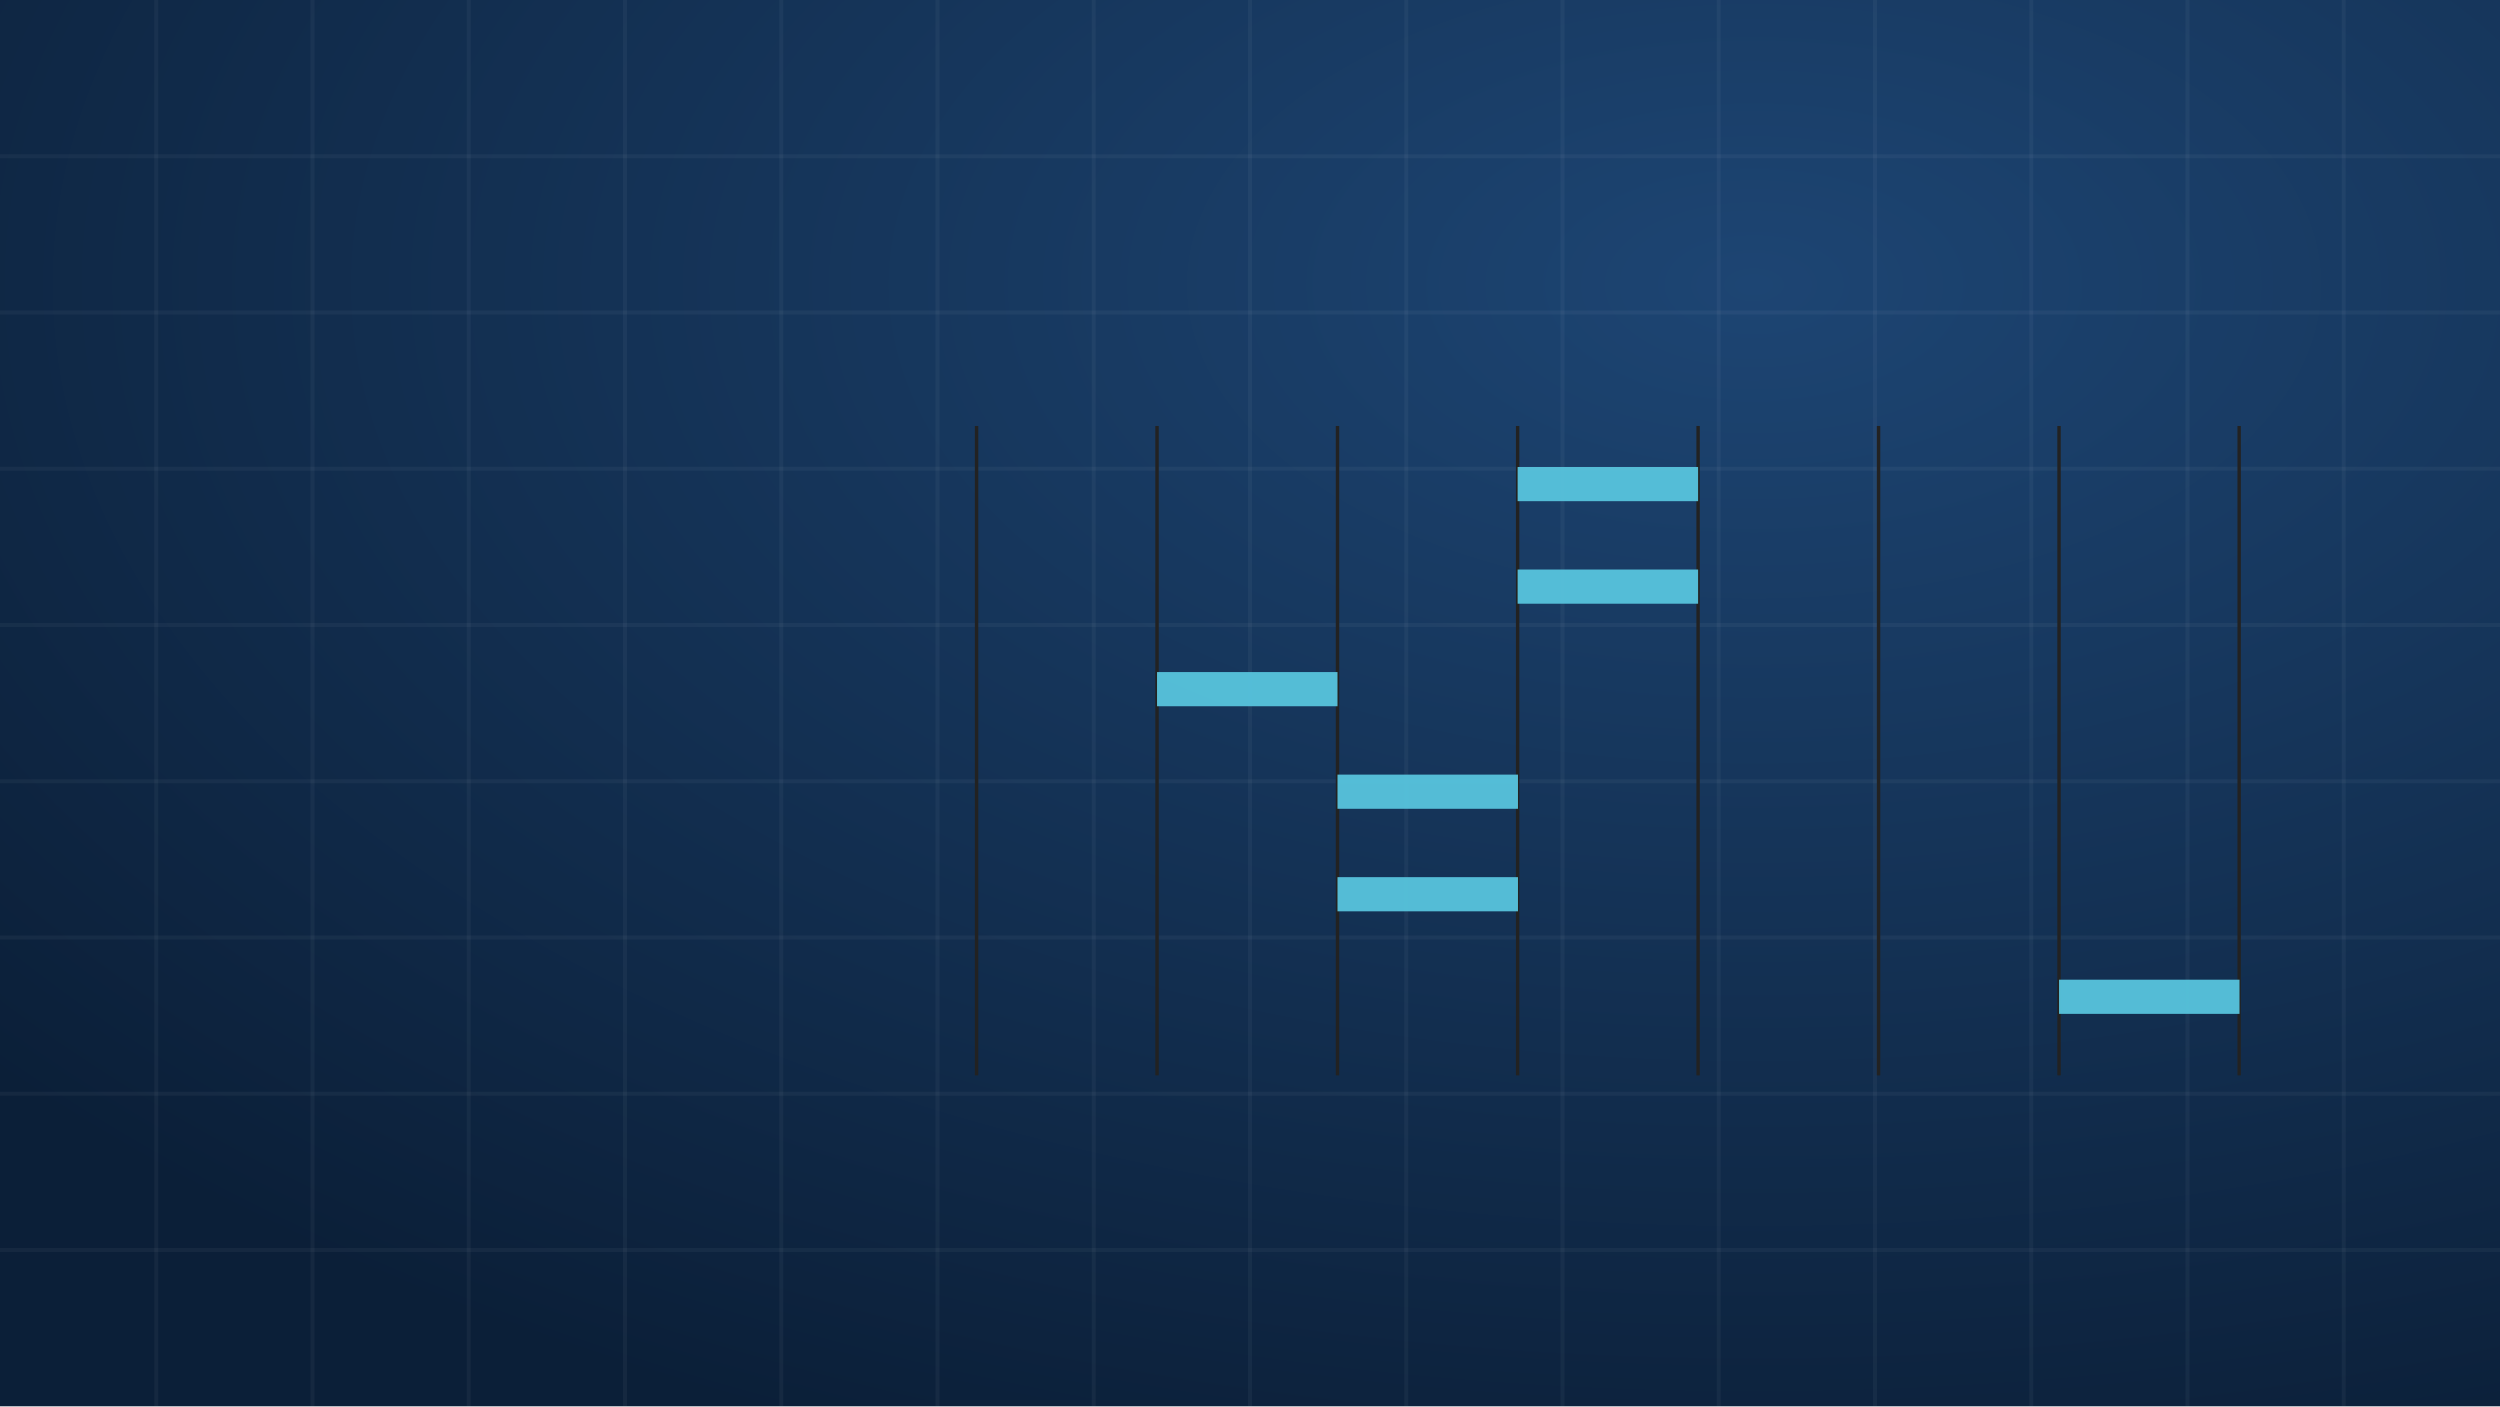
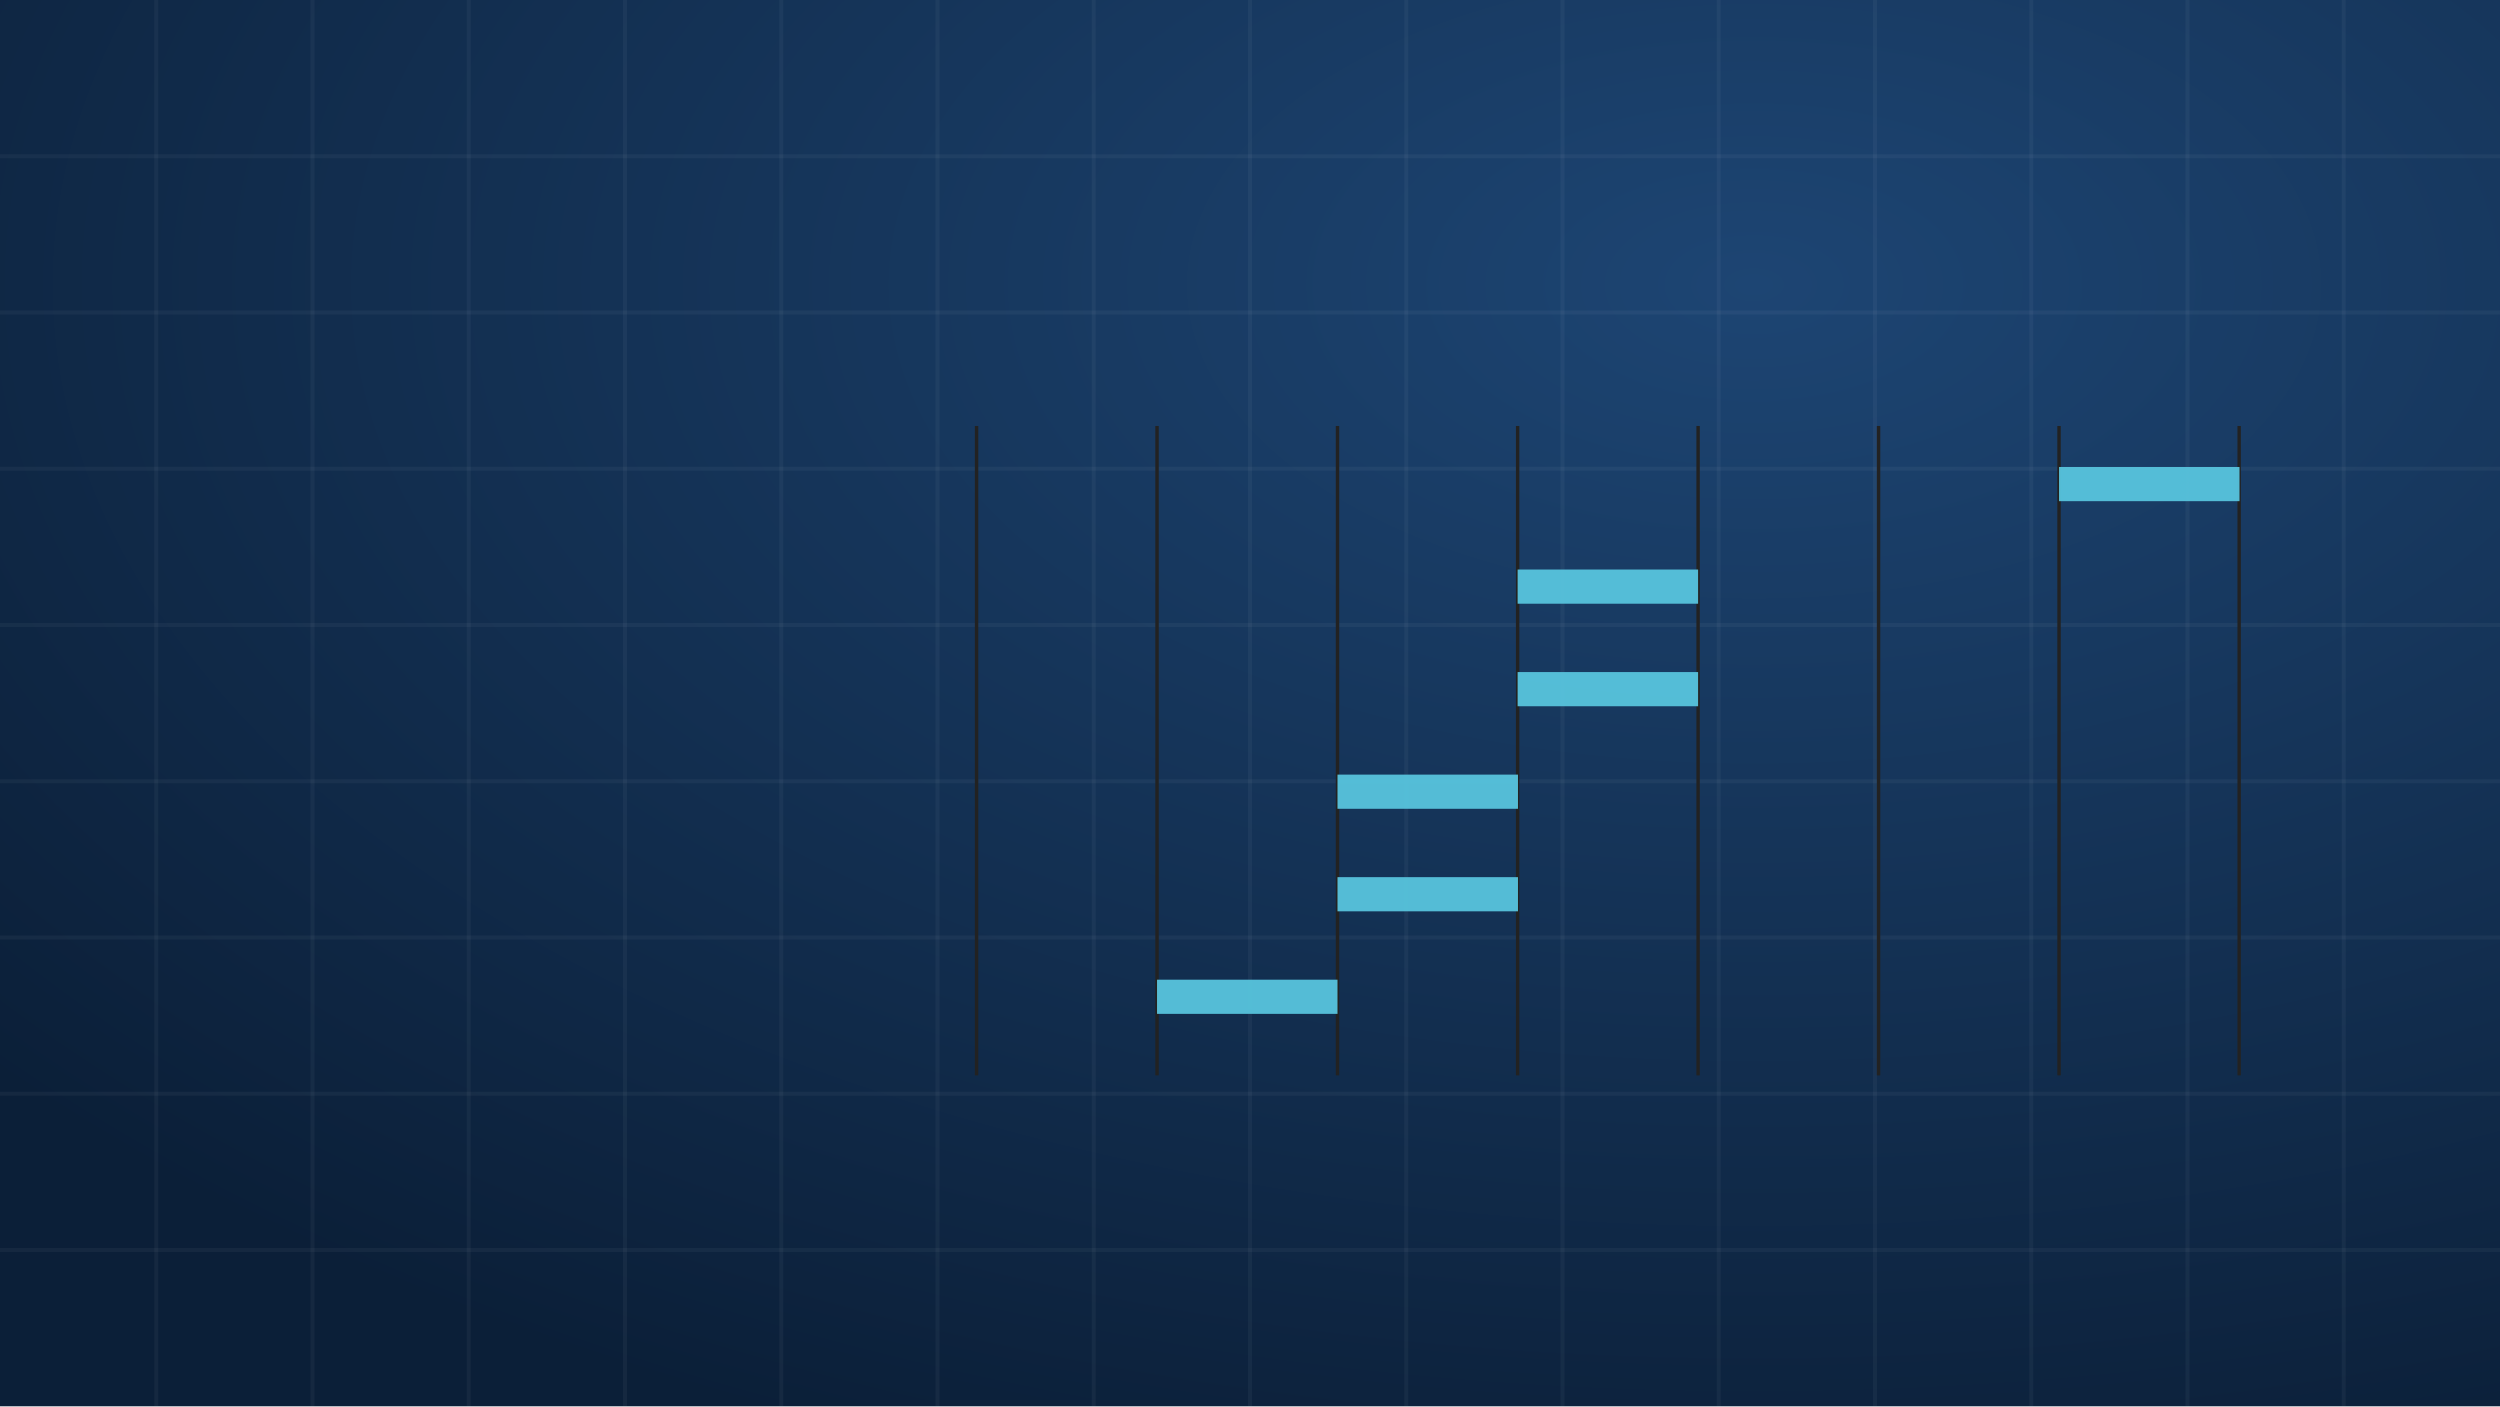
<svg xmlns="http://www.w3.org/2000/svg" viewBox="0 0 640 360" width="640" height="360">
  <defs>
    <radialGradient id="g" cx="70%" cy="20%" r="90%">
      <stop offset="0" stop-color="#1D4573" />
      <stop offset="1" stop-color="#0B1F38" />
    </radialGradient>
  </defs>
  <rect width="640" height="360" fill="url(#g)" />
  <path d="M40,0 V360" stroke="#ffffff" stroke-opacity=".04" />
  <path d="M80,0 V360" stroke="#ffffff" stroke-opacity=".04" />
  <path d="M120,0 V360" stroke="#ffffff" stroke-opacity=".04" />
  <path d="M160,0 V360" stroke="#ffffff" stroke-opacity=".04" />
  <path d="M200,0 V360" stroke="#ffffff" stroke-opacity=".04" />
  <path d="M240,0 V360" stroke="#ffffff" stroke-opacity=".04" />
  <path d="M280,0 V360" stroke="#ffffff" stroke-opacity=".04" />
  <path d="M320,0 V360" stroke="#ffffff" stroke-opacity=".04" />
  <path d="M360,0 V360" stroke="#ffffff" stroke-opacity=".04" />
  <path d="M400,0 V360" stroke="#ffffff" stroke-opacity=".04" />
  <path d="M440,0 V360" stroke="#ffffff" stroke-opacity=".04" />
  <path d="M480,0 V360" stroke="#ffffff" stroke-opacity=".04" />
  <path d="M520,0 V360" stroke="#ffffff" stroke-opacity=".04" />
  <path d="M560,0 V360" stroke="#ffffff" stroke-opacity=".04" />
  <path d="M600,0 V360" stroke="#ffffff" stroke-opacity=".04" />
  <path d="M0,40 H640" stroke="#ffffff" stroke-opacity=".04" />
  <path d="M0,80 H640" stroke="#ffffff" stroke-opacity=".04" />
  <path d="M0,120 H640" stroke="#ffffff" stroke-opacity=".04" />
  <path d="M0,160 H640" stroke="#ffffff" stroke-opacity=".04" />
  <path d="M0,200 H640" stroke="#ffffff" stroke-opacity=".04" />
  <path d="M0,240 H640" stroke="#ffffff" stroke-opacity=".04" />
  <path d="M0,280 H640" stroke="#ffffff" stroke-opacity=".04" />
  <path d="M0,320 H640" stroke="#ffffff" stroke-opacity=".04" />
  <g transform="translate(40.0,89.8) scale(0.875)">
    <line x1="240.0" x2="240.0" y1="22" y2="212" stroke="#222" />
    <line x1="292.8" x2="292.8" y1="22" y2="212" stroke="#222" />
    <line x1="345.6" x2="345.6" y1="22" y2="212" stroke="#222" />
    <line x1="398.3" x2="398.3" y1="22" y2="212" stroke="#222" />
    <line x1="451.1" x2="451.1" y1="22" y2="212" stroke="#222" />
    <line x1="503.9" x2="503.9" y1="22" y2="212" stroke="#222" />
    <line x1="556.7" x2="556.7" y1="22" y2="212" stroke="#222" />
    <line x1="609.4" x2="609.4" y1="22" y2="212" stroke="#222" />
-     <rect x="398.3" y="34.0" width="52.8" height="10.0" fill="#58C4DD" fill-opacity="0.95" />
+     <rect x="556.7" y="34.0" width="52.8" height="10.0" fill="#58C4DD" fill-opacity="0.95" />
    <rect x="398.3" y="64.0" width="52.8" height="10.0" fill="#58C4DD" fill-opacity="0.95" />
-     <rect x="292.8" y="94.0" width="52.8" height="10.0" fill="#58C4DD" fill-opacity="0.95" />
+     <rect x="398.3" y="94.0" width="52.8" height="10.0" fill="#58C4DD" fill-opacity="0.95" />
    <rect x="345.6" y="124.0" width="52.8" height="10.0" fill="#58C4DD" fill-opacity="0.95" />
    <rect x="345.6" y="154.0" width="52.8" height="10.0" fill="#58C4DD" fill-opacity="0.95" />
-     <rect x="556.7" y="184.0" width="52.8" height="10.0" fill="#58C4DD" fill-opacity="0.95" />
+     <rect x="292.8" y="184.0" width="52.8" height="10.0" fill="#58C4DD" fill-opacity="0.95" />
  </g>
</svg>
